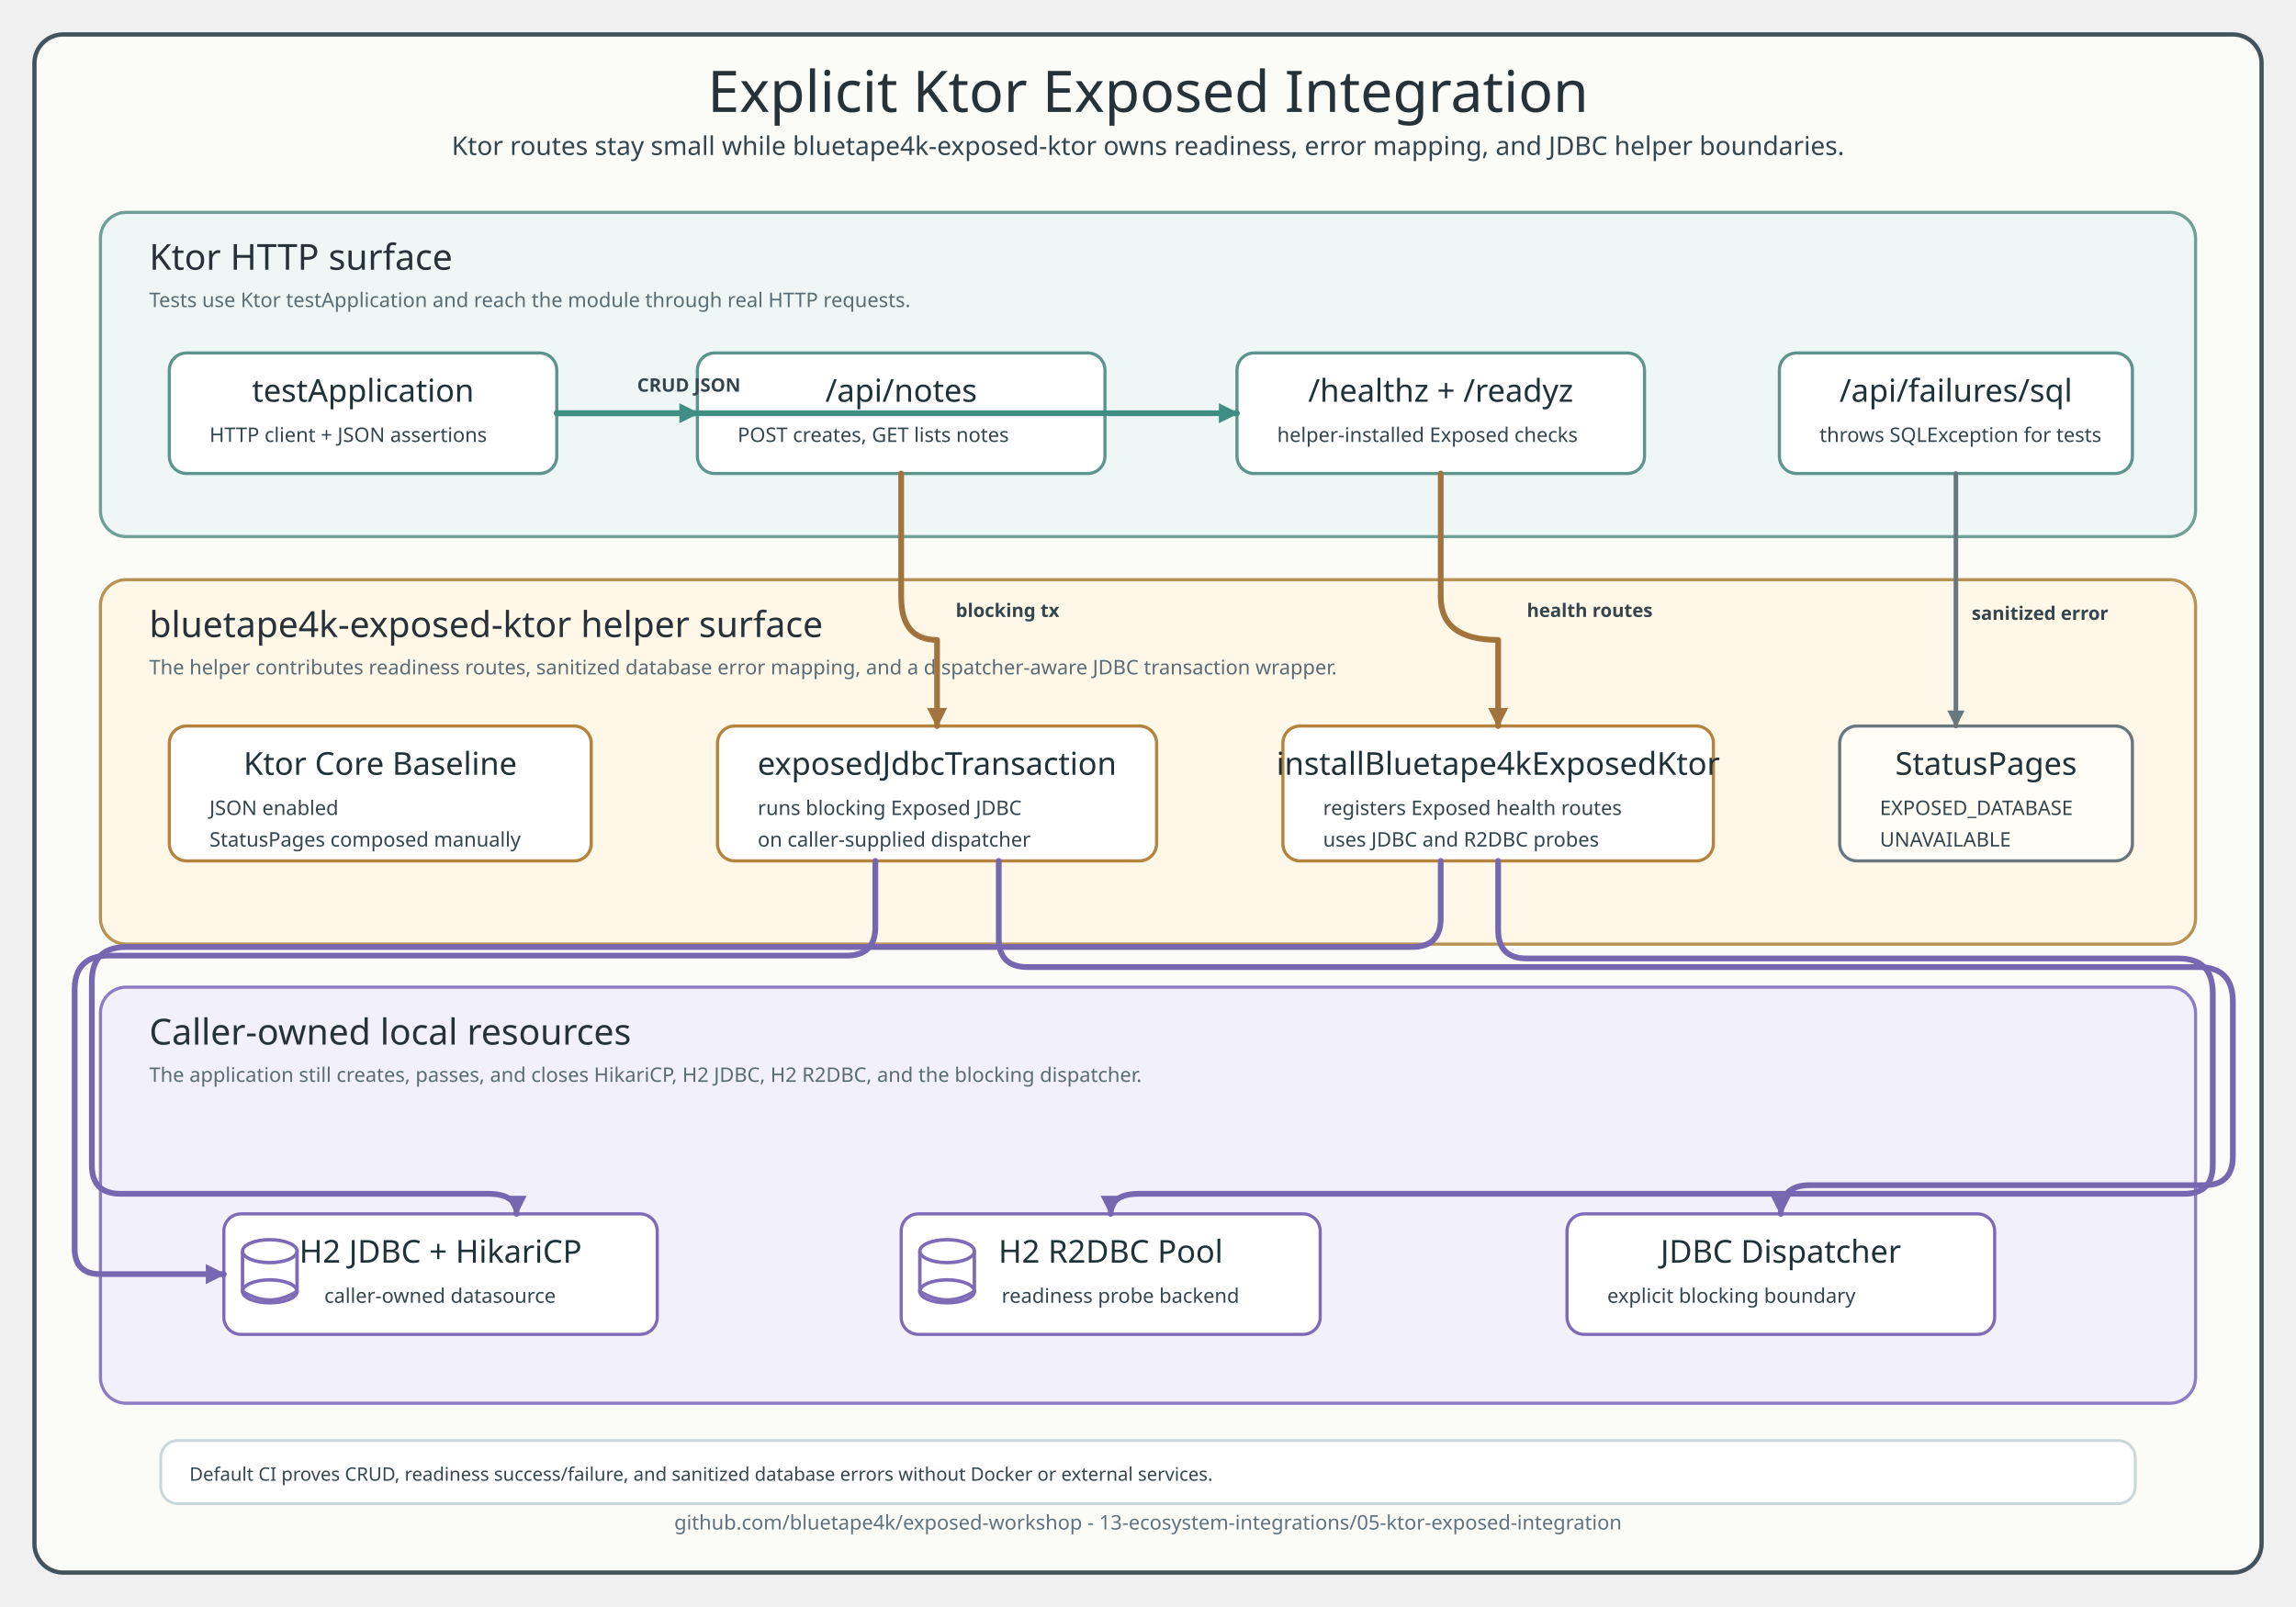
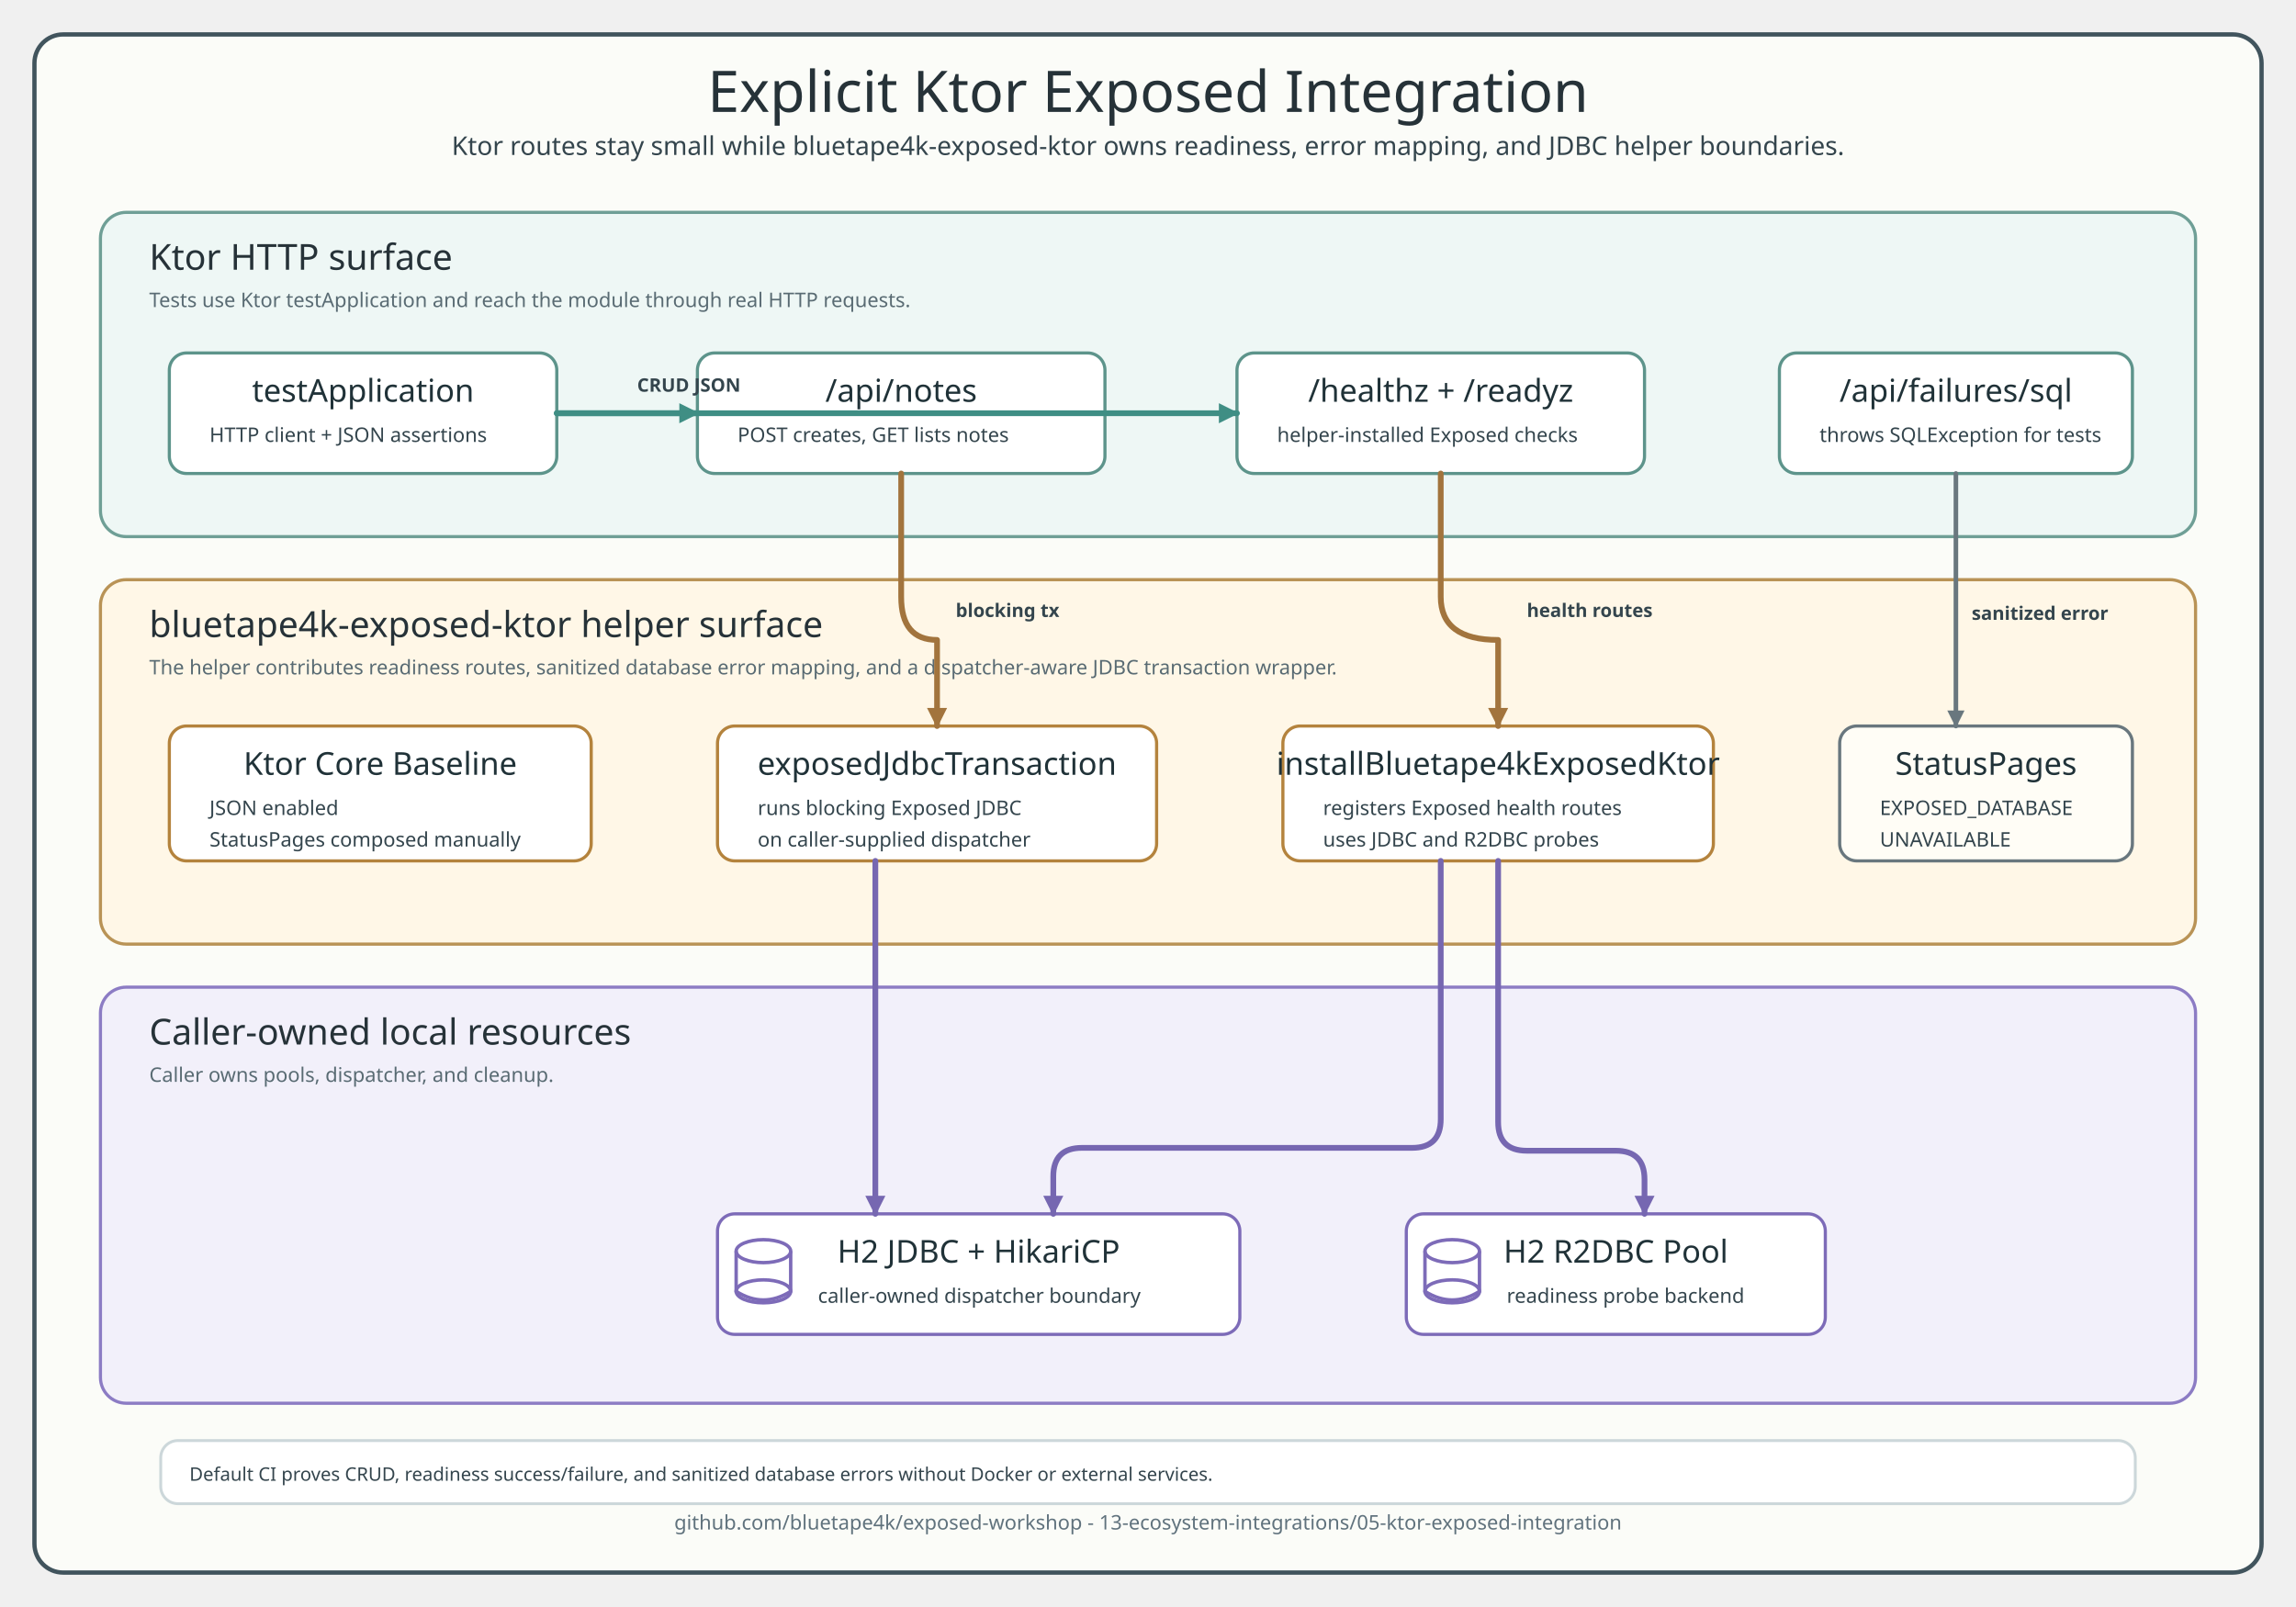
<svg xmlns="http://www.w3.org/2000/svg" width="1600" height="1120" viewBox="0 0 1600 1120" role="img" aria-labelledby="title desc">
  <defs>
    <style>
      text { letter-spacing: 0; }
      .title { font-family: "Architects Daughter"; font-size: 40px; font-weight: 400; fill: #263238; }
      .subtitle, .cardText, .label, .footer, .note { font-family: "Comic Mono"; fill: #34454d; }
      .subtitle { font-size: 18px; }
      .laneTitle { font-family: "Architects Daughter"; font-size: 25px; font-weight: 400; fill: #263238; }
      .laneNote { font-family: "Comic Mono"; font-size: 14px; fill: #596b73; }
      .cardTitle { font-family: "Architects Daughter"; font-size: 22px; font-weight: 400; fill: #203238; }
      .cardText { font-size: 14px; }
      .note { font-size: 13px; }
      .footer { font-size: 14px; fill: #60727d; }
      .canvas { fill: #fbfcf8; stroke: #41545d; stroke-width: 3; }
      .laneHttp { fill: #eef7f5; stroke: #6f9f96; stroke-width: 2.2; }
      .laneHelper { fill: #fff7e7; stroke: #b99356; stroke-width: 2.2; }
      .laneResource { fill: #f2f0fa; stroke: #8c7cc4; stroke-width: 2.2; }
      .card { stroke-width: 2.2; }
      .httpCard { fill: #ffffff; stroke: #5d948b; }
      .helperCard { fill: #ffffff; stroke: #b4833d; }
      .resourceCard { fill: #ffffff; stroke: #7d6bb8; }
      .errorCard { fill: #fffdf6; stroke: #69777e; stroke-width: 2.2; }
      .flowHttp { fill: none; stroke: #3f8e84; stroke-width: 4; stroke-linecap: round; stroke-linejoin: round; marker-end: url(#arrowHttp); }
      .flowHelper { fill: none; stroke: #a2743d; stroke-width: 4; stroke-linecap: round; stroke-linejoin: round; marker-end: url(#arrowHelper); }
      .flowResource { fill: none; stroke: #7667b1; stroke-width: 4; stroke-linecap: round; stroke-linejoin: round; marker-end: url(#arrowResource); }
      .flowError { fill: none; stroke: #69777e; stroke-width: 3.2; stroke-linecap: round; stroke-linejoin: round; marker-end: url(#arrowError); }
      .label { font-size: 13px; font-weight: 700; }
      .iconStroke { fill: none; stroke: #7d6bb8; stroke-width: 2.4; }
    </style>
    <marker id="arrowHttp" markerUnits="userSpaceOnUse" markerWidth="14" markerHeight="14" viewBox="0 0 10 10" refX="9" refY="5" orient="auto">
      <path d="M 0 0 L 10 5 L 0 10 Z" fill="#3f8e84" stroke="#3f8e84" stroke-width="0" stroke-dasharray="none" style="stroke-dasharray:none!important" />
    </marker>
    <marker id="arrowHelper" markerUnits="userSpaceOnUse" markerWidth="14" markerHeight="14" viewBox="0 0 10 10" refX="9" refY="5" orient="auto">
      <path d="M 0 0 L 10 5 L 0 10 Z" fill="#a2743d" stroke="#a2743d" stroke-width="0" stroke-dasharray="none" style="stroke-dasharray:none!important" />
    </marker>
    <marker id="arrowResource" markerUnits="userSpaceOnUse" markerWidth="14" markerHeight="14" viewBox="0 0 10 10" refX="9" refY="5" orient="auto">
      <path d="M 0 0 L 10 5 L 0 10 Z" fill="#7667b1" stroke="#7667b1" stroke-width="0" stroke-dasharray="none" style="stroke-dasharray:none!important" />
    </marker>
    <marker id="arrowError" markerUnits="userSpaceOnUse" markerWidth="12" markerHeight="12" viewBox="0 0 10 10" refX="9" refY="5" orient="auto">
      <path d="M 0 0 L 10 5 L 0 10 Z" fill="#69777e" stroke="#69777e" stroke-width="0" stroke-dasharray="none" style="stroke-dasharray:none!important" />
    </marker>
  </defs>
  <rect x="24" y="24" width="1552" height="1072" rx="20" class="canvas" />
  <text x="800" y="78" text-anchor="middle" class="title">Explicit Ktor Exposed Integration</text>
  <text x="800" y="108" text-anchor="middle" class="subtitle">Ktor routes stay small while bluetape4k-exposed-ktor owns readiness, error mapping, and JDBC helper boundaries.</text>
  <rect x="70" y="148" width="1460" height="226" rx="18" class="laneHttp" />
  <text x="104" y="188" class="laneTitle">Ktor HTTP surface</text>
  <text x="104" y="214" class="laneNote">Tests use Ktor testApplication and reach the module through real HTTP requests.</text>
  <rect x="70" y="404" width="1460" height="254" rx="18" class="laneHelper" />
  <text x="104" y="444" class="laneTitle">bluetape4k-exposed-ktor helper surface</text>
  <text x="104" y="470" class="laneNote">The helper contributes readiness routes, sanitized database error mapping, and a dispatcher-aware JDBC transaction wrapper.</text>
  <rect x="70" y="688" width="1460" height="290" rx="18" class="laneResource" />
  <text x="104" y="728" class="laneTitle">Caller-owned local resources</text>
-   <text x="104" y="754" class="laneNote">The application still creates, passes, and closes HikariCP, H2 JDBC, H2 R2DBC, and the blocking dispatcher.</text>
+   <text x="104" y="754" class="laneNote">Caller owns pools, dispatcher, and cleanup.</text>
  <g id="http-cards">
    <rect id="testApplication" x="118" y="246" width="270" height="84" rx="12" class="card httpCard" />
    <text x="253" y="280" text-anchor="middle" class="cardTitle">testApplication</text>
    <text x="146" y="308" class="cardText">HTTP client + JSON assertions</text>
    <rect id="notesRoute" x="486" y="246" width="284" height="84" rx="12" class="card httpCard" />
    <text x="628" y="280" text-anchor="middle" class="cardTitle">/api/notes</text>
    <text x="514" y="308" class="cardText">POST creates, GET lists notes</text>
    <rect id="healthRoute" x="862" y="246" width="284" height="84" rx="12" class="card httpCard" />
    <text x="1004" y="280" text-anchor="middle" class="cardTitle">/healthz + /readyz</text>
    <text x="890" y="308" class="cardText">helper-installed Exposed checks</text>
    <rect id="failureRoute" x="1240" y="246" width="246" height="84" rx="12" class="card httpCard" />
    <text x="1363" y="280" text-anchor="middle" class="cardTitle">/api/failures/sql</text>
    <text x="1268" y="308" class="cardText">throws SQLException for tests</text>
  </g>
  <g id="helper-cards">
    <rect id="ktorCore" x="118" y="506" width="294" height="94" rx="12" class="card helperCard" />
    <text x="265" y="540" text-anchor="middle" class="cardTitle">Ktor Core Baseline</text>
    <text x="146" y="568" class="cardText">JSON enabled</text>
    <text x="146" y="590" class="cardText">StatusPages composed manually</text>
    <rect id="jdbcHelper" x="500" y="506" width="306" height="94" rx="12" class="card helperCard" />
    <text x="653" y="540" text-anchor="middle" class="cardTitle">exposedJdbcTransaction</text>
    <text x="528" y="568" class="cardText">runs blocking Exposed JDBC</text>
    <text x="528" y="590" class="cardText">on caller-supplied dispatcher</text>
    <rect id="exposedKtor" x="894" y="506" width="300" height="94" rx="12" class="card helperCard" />
    <text x="1044" y="540" text-anchor="middle" class="cardTitle">installBluetape4kExposedKtor</text>
    <text x="922" y="568" class="cardText">registers Exposed health routes</text>
    <text x="922" y="590" class="cardText">uses JDBC and R2DBC probes</text>
    <rect id="statusPages" x="1282" y="506" width="204" height="94" rx="12" class="card errorCard" />
    <text x="1384" y="540" text-anchor="middle" class="cardTitle">StatusPages</text>
    <text x="1310" y="568" class="cardText">EXPOSED_DATABASE</text>
    <text x="1310" y="590" class="cardText">UNAVAILABLE</text>
  </g>
  <g id="resource-cards">
-     <rect id="jdbcDb" x="156" y="846" width="302" height="84" rx="12" class="card resourceCard" />
-     <ellipse cx="188" cy="872" rx="19" ry="8" class="iconStroke" />
-     <path d="M169 872 L169 900 Q188 912 207 900 L207 872" class="iconStroke" />
-     <ellipse cx="188" cy="900" rx="19" ry="8" class="iconStroke" />
-     <text x="307" y="880" text-anchor="middle" class="cardTitle">H2 JDBC + HikariCP</text>
-     <text x="226" y="908" class="cardText">caller-owned datasource</text>
-     <rect id="r2dbcDb" x="628" y="846" width="292" height="84" rx="12" class="card resourceCard" />
-     <ellipse cx="660" cy="872" rx="19" ry="8" class="iconStroke" />
-     <path d="M641 872 L641 900 Q660 912 679 900 L679 872" class="iconStroke" />
-     <ellipse cx="660" cy="900" rx="19" ry="8" class="iconStroke" />
-     <text x="774" y="880" text-anchor="middle" class="cardTitle">H2 R2DBC Pool</text>
-     <text x="698" y="908" class="cardText">readiness probe backend</text>
-     <rect id="dispatcher" x="1092" y="846" width="298" height="84" rx="12" class="card resourceCard" />
-     <text x="1241" y="880" text-anchor="middle" class="cardTitle">JDBC Dispatcher</text>
-     <text x="1120" y="908" class="cardText">explicit blocking boundary</text>
+     <rect id="jdbcDb" x="500" y="846" width="364" height="84" rx="12" class="card resourceCard" />
+     <ellipse cx="532" cy="872" rx="19" ry="8" class="iconStroke" />
+     <path d="M513 872 L513 900 Q532 912 551 900 L551 872" class="iconStroke" />
+     <ellipse cx="532" cy="900" rx="19" ry="8" class="iconStroke" />
+     <text x="682" y="880" text-anchor="middle" class="cardTitle">H2 JDBC + HikariCP</text>
+     <text x="570" y="908" class="cardText">caller-owned dispatcher boundary</text>
+     <rect id="r2dbcDb" x="980" y="846" width="292" height="84" rx="12" class="card resourceCard" />
+     <ellipse cx="1012" cy="872" rx="19" ry="8" class="iconStroke" />
+     <path d="M993 872 L993 900 Q1012 912 1031 900 L1031 872" class="iconStroke" />
+     <ellipse cx="1012" cy="900" rx="19" ry="8" class="iconStroke" />
+     <text x="1126" y="880" text-anchor="middle" class="cardTitle">H2 R2DBC Pool</text>
+     <text x="1050" y="908" class="cardText">readiness probe backend</text>
  </g>
  <path id="flow-test-notes" d="M 388 288 L 486 288" class="flowHttp" />
  <path id="flow-notes-helper" d="M 628 330 L 628 416 Q 628 446 653 446 L 653 506" class="flowHelper" />
  <path id="flow-test-health" d="M 388 288 L 812 288 Q 842 288 862 288" class="flowHttp" />
  <path id="flow-health-helper" d="M 1004 330 L 1004 416 Q 1004 446 1044 446 L 1044 506" class="flowHelper" />
  <path id="flow-failure-status" d="M 1363 330 L 1363 506" class="flowError" />
-   <path id="flow-helper-jdbc" d="M 610 600 L 610 646 Q 610 666 590 666 L 76 666 Q 52 666 52 690 L 52 870 Q 52 888 70 888 L 156 888" class="flowResource" />
-   <path id="flow-ready-jdbc" d="M 1004 600 L 1004 640 Q 1004 660 984 660 L 88 660 Q 64 660 64 684 L 64 812 Q 64 832 84 832 L 340 832 Q 360 832 360 846" class="flowResource" />
-   <path id="flow-ready-r2dbc" d="M 1044 600 L 1044 648 Q 1044 668 1064 668 L 1518 668 Q 1542 668 1542 692 L 1542 812 Q 1542 832 1522 832 L 794 832 Q 774 832 774 846" class="flowResource" />
-   <path id="flow-helper-dispatcher" d="M 696 600 L 696 654 Q 696 674 716 674 L 1532 674 Q 1556 674 1556 698 L 1556 806 Q 1556 826 1536 826 L 1261 826 Q 1241 826 1241 846" class="flowResource" />
+   <path id="flow-helper-jdbc" d="M 610 600 L 610 846" class="flowResource" />
+   <path id="flow-ready-jdbc" d="M 1004 600 L 1004 780 Q 1004 800 984 800 L 754 800 Q 734 800 734 820 L 734 846" class="flowResource" />
+   <path id="flow-ready-r2dbc" d="M 1044 600 L 1044 782 Q 1044 802 1064 802 L 1126 802 Q 1146 802 1146 822 L 1146 846" class="flowResource" />
  <text x="444" y="273" class="label">CRUD JSON</text>
  <text x="666" y="430" class="label">blocking tx</text>
  <text x="1064" y="430" class="label">health routes</text>
  <text x="1374" y="432" class="label">sanitized error</text>
  <rect x="112" y="1004" width="1376" height="44" rx="12" fill="#ffffff" stroke="#ccd7da" stroke-width="2" />
  <text x="132" y="1032" class="note">Default CI proves CRUD, readiness success/failure, and sanitized database errors without Docker or external services.</text>
  <text x="800" y="1066" text-anchor="middle" class="footer">github.com/bluetape4k/exposed-workshop - 13-ecosystem-integrations/05-ktor-exposed-integration</text>
</svg>
